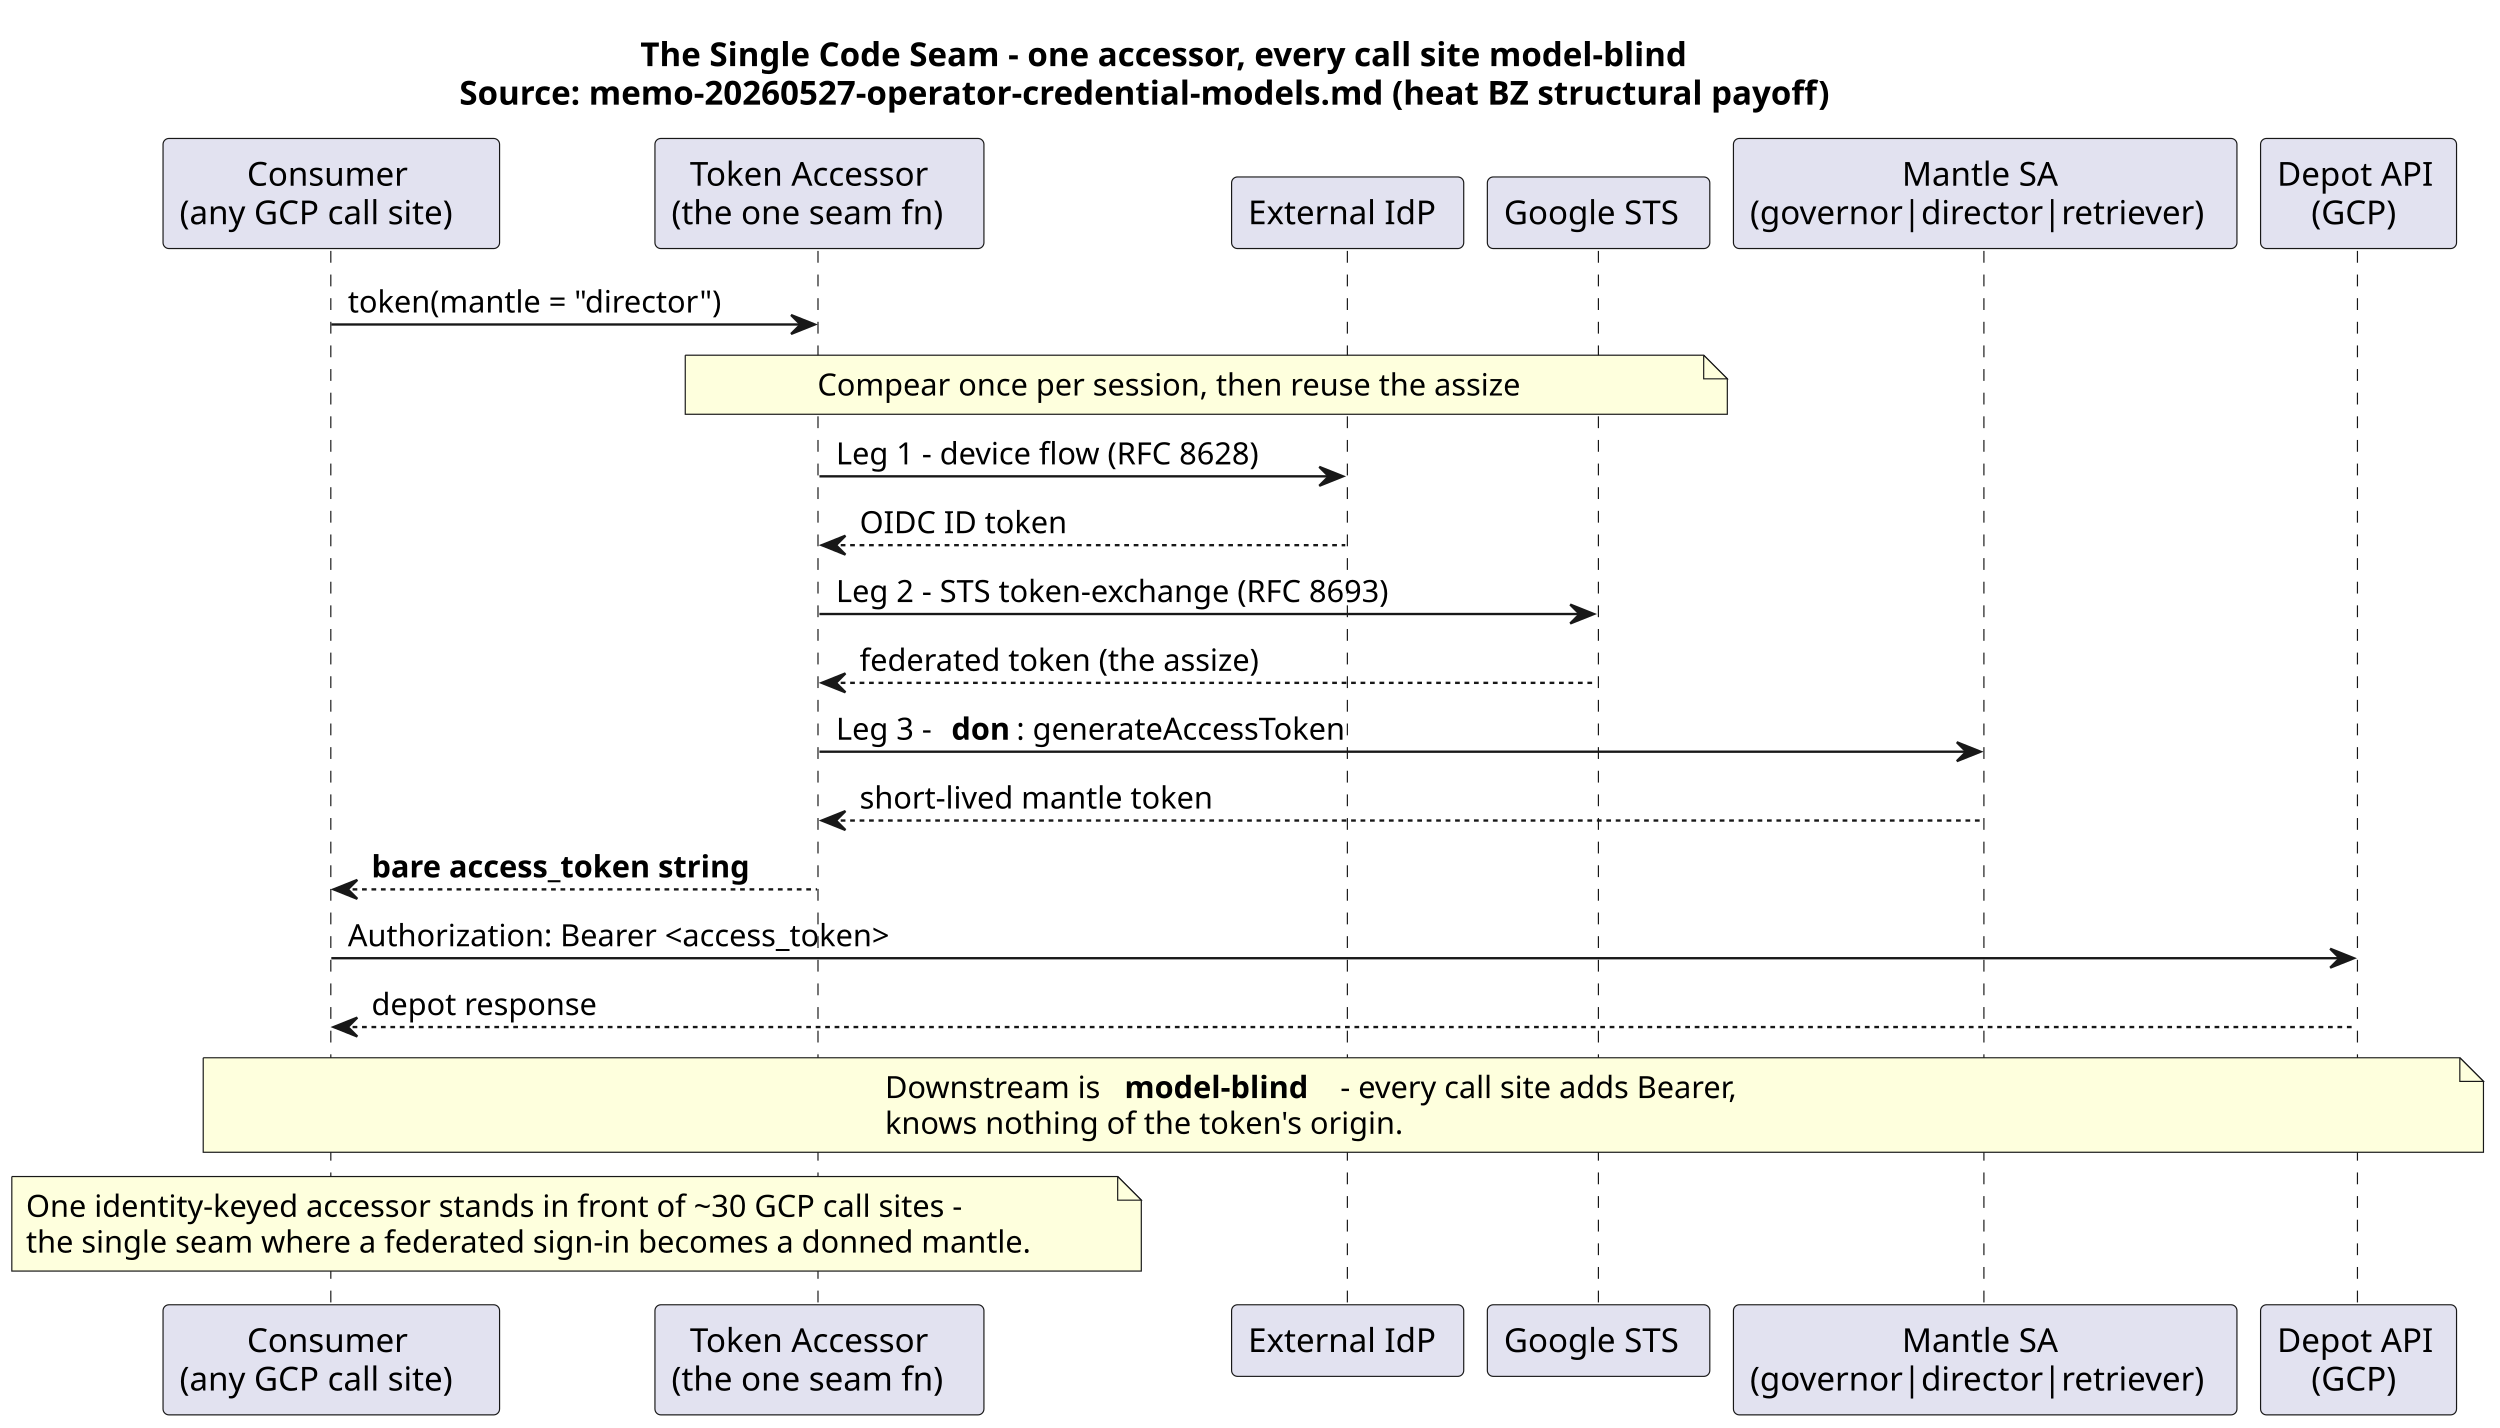
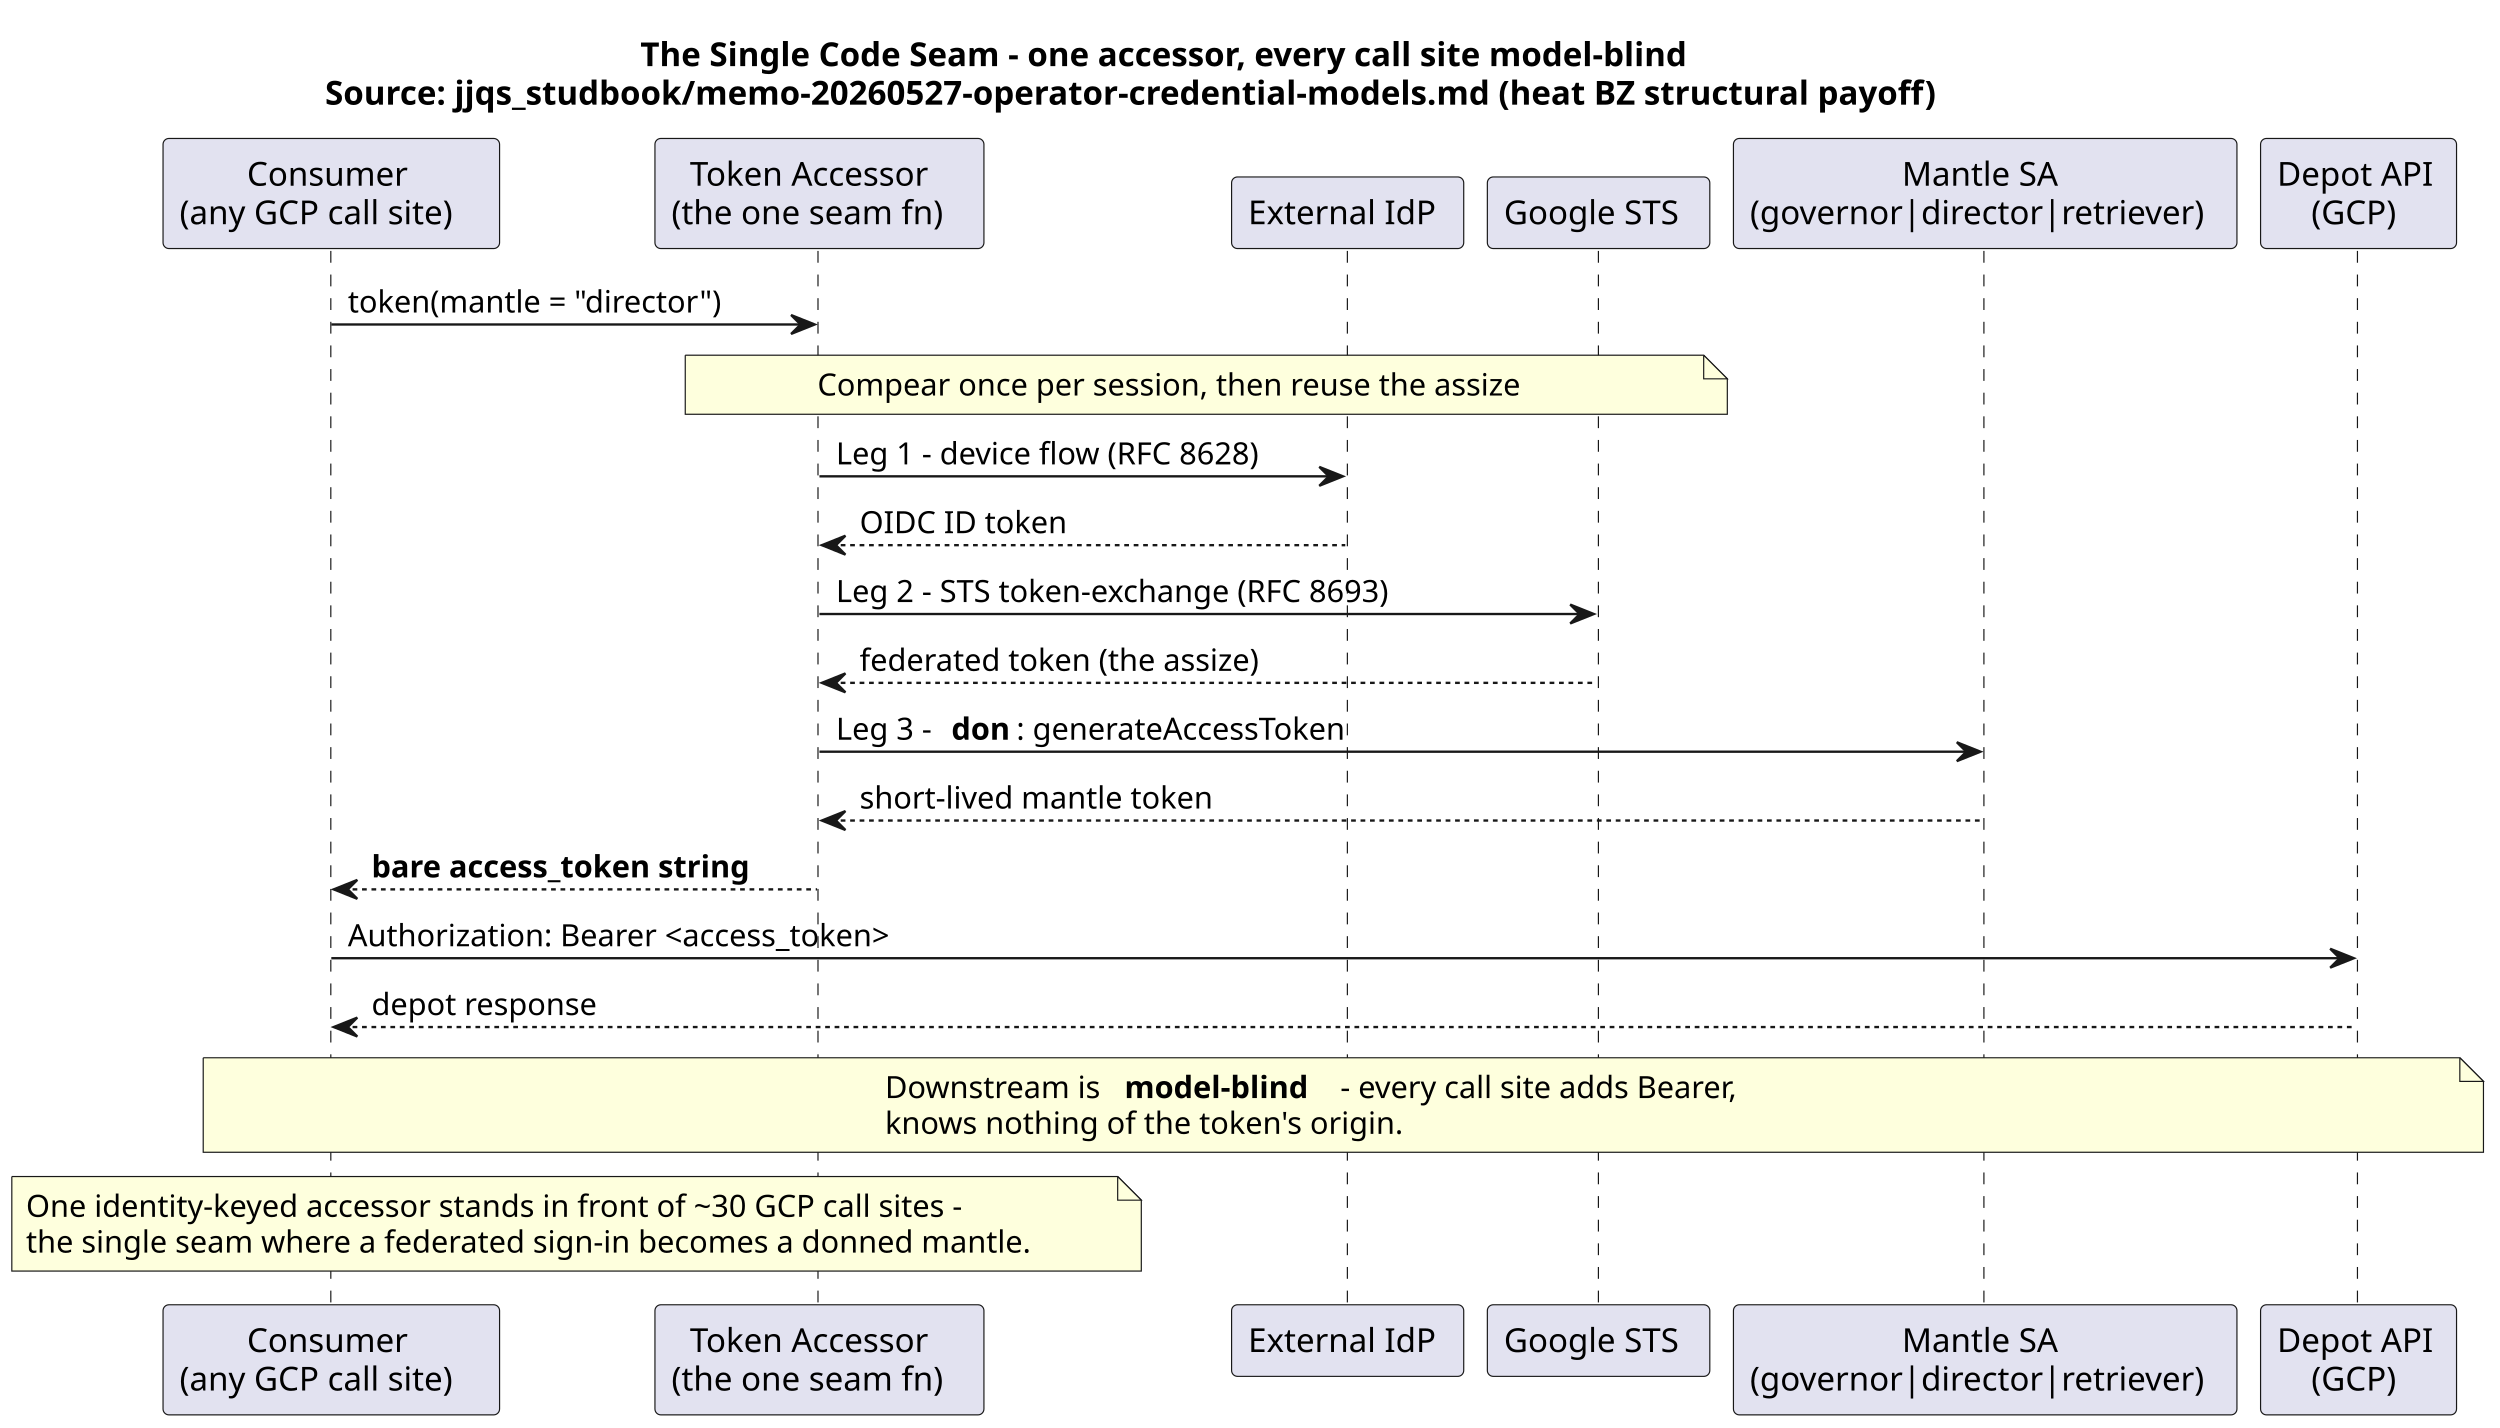
<svg xmlns="http://www.w3.org/2000/svg" contentStyleType="text/css" data-diagram-type="SEQUENCE" height="604px" preserveAspectRatio="none" style="width:1058px;height:604px;background:#FFFFFF;" version="1.1" viewBox="0 0 1058 604" width="1058px" zoomAndPan="magnify">
  <defs />
  <g>
    <text fill="#000000" font-family="sans-serif" font-size="14" font-weight="bold" lengthAdjust="spacing" textLength="513.625" x="270.991" y="27.995">The Single Code Seam - one accessor, every call site model-blind</text>
-     <text fill="#000000" font-family="sans-serif" font-size="14" font-weight="bold" lengthAdjust="spacing" textLength="666.818" x="194.394" y="44.292">Source: memo-20260527-operator-credential-models.md (heat BZ structural payoff)</text>
+     <text fill="#000000" font-family="sans-serif" font-size="14" font-weight="bold" lengthAdjust="spacing" textLength="780.466" x="137.571" y="44.292">Source: jjqs_studbook/memo-20260527-operator-credential-models.md (heat BZ structural payoff)</text>
    <g class="participant-lifeline" data-entity-uid="part1" data-qualified-name="CONS" id="part1-lifeline">
      <g>
        <rect fill="#000000" fill-opacity="0" height="446.992" width="8" x="136.21" y="106.188" />
        <line style="stroke:#181818;stroke-width:0.5;stroke-dasharray:5,5;" x1="140" x2="140" y1="106.188" y2="553.18" />
      </g>
    </g>
    <g class="participant-lifeline" data-entity-uid="part2" data-qualified-name="ACC" id="part2-lifeline">
      <g>
        <rect fill="#000000" fill-opacity="0" height="446.992" width="8" x="342.788" y="106.188" />
        <line style="stroke:#181818;stroke-width:0.5;stroke-dasharray:5,5;" x1="346.174" x2="346.174" y1="106.188" y2="553.18" />
      </g>
    </g>
    <g class="participant-lifeline" data-entity-uid="part3" data-qualified-name="IDP" id="part3-lifeline">
      <g>
        <rect fill="#000000" fill-opacity="0" height="446.992" width="8" x="566.326" y="106.188" />
        <line style="stroke:#181818;stroke-width:0.5;stroke-dasharray:5,5;" x1="570.207" x2="570.207" y1="106.188" y2="553.18" />
      </g>
    </g>
    <g class="participant-lifeline" data-entity-uid="part4" data-qualified-name="STS" id="part4-lifeline">
      <g>
        <rect fill="#000000" fill-opacity="0" height="446.992" width="8" x="672.518" y="106.188" />
        <line style="stroke:#181818;stroke-width:0.5;stroke-dasharray:5,5;" x1="676.446" x2="676.446" y1="106.188" y2="553.18" />
      </g>
    </g>
    <g class="participant-lifeline" data-entity-uid="part5" data-qualified-name="SA" id="part5-lifeline">
      <g>
        <rect fill="#000000" fill-opacity="0" height="446.992" width="8" x="836.132" y="106.188" />
        <line style="stroke:#181818;stroke-width:0.5;stroke-dasharray:5,5;" x1="839.59" x2="839.59" y1="106.188" y2="553.18" />
      </g>
    </g>
    <g class="participant-lifeline" data-entity-uid="part6" data-qualified-name="GCP" id="part6-lifeline">
      <g>
        <rect fill="#000000" fill-opacity="0" height="446.992" width="8" x="994.14" y="106.188" />
        <line style="stroke:#181818;stroke-width:0.5;stroke-dasharray:5,5;" x1="997.673" x2="997.673" y1="106.188" y2="553.18" />
      </g>
    </g>
    <g class="participant participant-head" data-entity-uid="part1" data-qualified-name="CONS" id="part1-head">
      <rect fill="#E2E2F0" height="46.594" rx="2.5" ry="2.5" style="stroke:#181818;stroke-width:0.5;" width="142.42" x="69" y="58.594" />
      <text fill="#000000" font-family="sans-serif" font-size="14" lengthAdjust="spacing" textLength="71.388" x="104.516" y="78.589">Consumer</text>
      <text fill="#000000" font-family="sans-serif" font-size="14" lengthAdjust="spacing" textLength="128.42" x="76" y="94.886">(any GCP call site)</text>
    </g>
    <g class="participant participant-tail" data-entity-uid="part1" data-qualified-name="CONS" id="part1-tail">
      <rect fill="#E2E2F0" height="46.594" rx="2.5" ry="2.5" style="stroke:#181818;stroke-width:0.5;" width="142.42" x="69" y="552.18" />
      <text fill="#000000" font-family="sans-serif" font-size="14" lengthAdjust="spacing" textLength="71.388" x="104.516" y="572.175">Consumer</text>
      <text fill="#000000" font-family="sans-serif" font-size="14" lengthAdjust="spacing" textLength="128.42" x="76" y="588.472">(any GCP call site)</text>
    </g>
    <g class="participant participant-head" data-entity-uid="part2" data-qualified-name="ACC" id="part2-head">
      <rect fill="#E2E2F0" height="46.594" rx="2.5" ry="2.5" style="stroke:#181818;stroke-width:0.5;" width="139.227" x="277.174" y="58.594" />
      <text fill="#000000" font-family="sans-serif" font-size="14" lengthAdjust="spacing" textLength="109.655" x="291.96" y="78.589">Token Accessor</text>
      <text fill="#000000" font-family="sans-serif" font-size="14" lengthAdjust="spacing" textLength="125.228" x="284.174" y="94.886">(the one seam fn)</text>
    </g>
    <g class="participant participant-tail" data-entity-uid="part2" data-qualified-name="ACC" id="part2-tail">
      <rect fill="#E2E2F0" height="46.594" rx="2.5" ry="2.5" style="stroke:#181818;stroke-width:0.5;" width="139.227" x="277.174" y="552.18" />
      <text fill="#000000" font-family="sans-serif" font-size="14" lengthAdjust="spacing" textLength="109.655" x="291.96" y="572.175">Token Accessor</text>
      <text fill="#000000" font-family="sans-serif" font-size="14" lengthAdjust="spacing" textLength="125.228" x="284.174" y="588.472">(the one seam fn)</text>
    </g>
    <g class="participant participant-head" data-entity-uid="part3" data-qualified-name="IDP" id="part3-head">
      <rect fill="#E2E2F0" height="30.297" rx="2.5" ry="2.5" style="stroke:#181818;stroke-width:0.5;" width="98.239" x="521.207" y="74.891" />
      <text fill="#000000" font-family="sans-serif" font-size="14" lengthAdjust="spacing" textLength="84.239" x="528.207" y="94.886">External IdP</text>
    </g>
    <g class="participant participant-tail" data-entity-uid="part3" data-qualified-name="IDP" id="part3-tail">
      <rect fill="#E2E2F0" height="30.297" rx="2.5" ry="2.5" style="stroke:#181818;stroke-width:0.5;" width="98.239" x="521.207" y="552.18" />
      <text fill="#000000" font-family="sans-serif" font-size="14" lengthAdjust="spacing" textLength="84.239" x="528.207" y="572.175">External IdP</text>
    </g>
    <g class="participant participant-head" data-entity-uid="part4" data-qualified-name="STS" id="part4-head">
      <rect fill="#E2E2F0" height="30.297" rx="2.5" ry="2.5" style="stroke:#181818;stroke-width:0.5;" width="94.144" x="629.446" y="74.891" />
      <text fill="#000000" font-family="sans-serif" font-size="14" lengthAdjust="spacing" textLength="80.144" x="636.446" y="94.886">Google STS</text>
    </g>
    <g class="participant participant-tail" data-entity-uid="part4" data-qualified-name="STS" id="part4-tail">
      <rect fill="#E2E2F0" height="30.297" rx="2.5" ry="2.5" style="stroke:#181818;stroke-width:0.5;" width="94.144" x="629.446" y="552.18" />
      <text fill="#000000" font-family="sans-serif" font-size="14" lengthAdjust="spacing" textLength="80.144" x="636.446" y="572.175">Google STS</text>
    </g>
    <g class="participant participant-head" data-entity-uid="part5" data-qualified-name="SA" id="part5-head">
      <rect fill="#E2E2F0" height="46.594" rx="2.5" ry="2.5" style="stroke:#181818;stroke-width:0.5;" width="213.083" x="733.59" y="58.594" />
      <text fill="#000000" font-family="sans-serif" font-size="14" lengthAdjust="spacing" textLength="70.438" x="804.913" y="78.589">Mantle SA</text>
      <text fill="#000000" font-family="sans-serif" font-size="14" lengthAdjust="spacing" textLength="199.083" x="740.59" y="94.886">(governor|director|retriever)</text>
    </g>
    <g class="participant participant-tail" data-entity-uid="part5" data-qualified-name="SA" id="part5-tail">
      <rect fill="#E2E2F0" height="46.594" rx="2.5" ry="2.5" style="stroke:#181818;stroke-width:0.5;" width="213.083" x="733.59" y="552.18" />
      <text fill="#000000" font-family="sans-serif" font-size="14" lengthAdjust="spacing" textLength="70.438" x="804.913" y="572.175">Mantle SA</text>
      <text fill="#000000" font-family="sans-serif" font-size="14" lengthAdjust="spacing" textLength="199.083" x="740.59" y="588.472">(governor|director|retriever)</text>
    </g>
    <g class="participant participant-head" data-entity-uid="part6" data-qualified-name="GCP" id="part6-head">
      <rect fill="#E2E2F0" height="46.594" rx="2.5" ry="2.5" style="stroke:#181818;stroke-width:0.5;" width="82.934" x="956.673" y="58.594" />
      <text fill="#000000" font-family="sans-serif" font-size="14" lengthAdjust="spacing" textLength="68.934" x="963.673" y="78.589">Depot API</text>
      <text fill="#000000" font-family="sans-serif" font-size="14" lengthAdjust="spacing" textLength="39.99" x="978.145" y="94.886">(GCP)</text>
    </g>
    <g class="participant participant-tail" data-entity-uid="part6" data-qualified-name="GCP" id="part6-tail">
      <rect fill="#E2E2F0" height="46.594" rx="2.5" ry="2.5" style="stroke:#181818;stroke-width:0.5;" width="82.934" x="956.673" y="552.18" />
      <text fill="#000000" font-family="sans-serif" font-size="14" lengthAdjust="spacing" textLength="68.934" x="963.673" y="572.175">Depot API</text>
      <text fill="#000000" font-family="sans-serif" font-size="14" lengthAdjust="spacing" textLength="39.99" x="978.145" y="588.472">(GCP)</text>
    </g>
    <g class="message" data-entity-1="part1" data-entity-2="part2" id="msg1">
      <polygon fill="#181818" points="334.788,133.32,344.788,137.32,334.788,141.32,338.788,137.32" style="stroke:#181818;stroke-width:1;" />
      <line style="stroke:#181818;stroke-width:1;" x1="140.21" x2="340.788" y1="137.32" y2="137.32" />
      <text fill="#000000" font-family="sans-serif" font-size="13" lengthAdjust="spacing" textLength="174.402" x="147.21" y="132.254">token(mantle = "director")</text>
    </g>
    <path d="M290,150.32 L290,175.32 L731,175.32 L731,160.32 L721,150.32 L290,150.32" fill="#FEFFDD" style="stroke:#181818;stroke-width:0.5;" />
    <path d="M721,150.32 L721,160.32 L731,160.32 L721,150.32" fill="#FEFFDD" style="stroke:#181818;stroke-width:0.5;" />
    <text fill="#000000" font-family="sans-serif" font-size="13" lengthAdjust="spacing" textLength="320.576" x="345.92" y="167.387">Compear once per session, then reuse the assize</text>
    <g class="message" data-entity-1="part2" data-entity-2="part3" id="msg2">
      <polygon fill="#181818" points="558.326,197.586,568.326,201.586,558.326,205.586,562.326,201.586" style="stroke:#181818;stroke-width:1;" />
      <line style="stroke:#181818;stroke-width:1;" x1="346.788" x2="564.326" y1="201.586" y2="201.586" />
      <text fill="#000000" font-family="sans-serif" font-size="13" lengthAdjust="spacing" textLength="199.539" x="353.788" y="196.52">Leg 1 - device flow (RFC 8628)</text>
    </g>
    <g class="message" data-entity-1="part3" data-entity-2="part2" id="msg3">
      <polygon fill="#181818" points="357.788,226.719,347.788,230.719,357.788,234.719,353.788,230.719" style="stroke:#181818;stroke-width:1;" />
      <line style="stroke:#181818;stroke-width:1;stroke-dasharray:2,2;" x1="351.788" x2="569.326" y1="230.719" y2="230.719" />
      <text fill="#000000" font-family="sans-serif" font-size="13" lengthAdjust="spacing" textLength="92.079" x="363.788" y="225.653">OIDC ID token</text>
    </g>
    <g class="message" data-entity-1="part2" data-entity-2="part4" id="msg4">
      <polygon fill="#181818" points="664.518,255.852,674.518,259.852,664.518,263.852,668.518,259.852" style="stroke:#181818;stroke-width:1;" />
      <line style="stroke:#181818;stroke-width:1;" x1="346.788" x2="670.518" y1="259.852" y2="259.852" />
      <text fill="#000000" font-family="sans-serif" font-size="13" lengthAdjust="spacing" textLength="259.549" x="353.788" y="254.786">Leg 2 - STS token-exchange (RFC 8693)</text>
    </g>
    <g class="message" data-entity-1="part4" data-entity-2="part2" id="msg5">
      <polygon fill="#181818" points="357.788,284.984,347.788,288.984,357.788,292.984,353.788,288.984" style="stroke:#181818;stroke-width:1;" />
      <line style="stroke:#181818;stroke-width:1;stroke-dasharray:2,2;" x1="351.788" x2="675.518" y1="288.984" y2="288.984" />
      <text fill="#000000" font-family="sans-serif" font-size="13" lengthAdjust="spacing" textLength="184.12" x="363.788" y="283.918">federated token (the assize)</text>
    </g>
    <g class="message" data-entity-1="part2" data-entity-2="part5" id="msg6">
      <polygon fill="#181818" points="828.132,314.117,838.132,318.117,828.132,322.117,832.132,318.117" style="stroke:#181818;stroke-width:1;" />
      <line style="stroke:#181818;stroke-width:1;" x1="346.788" x2="834.132" y1="318.117" y2="318.117" />
      <text fill="#000000" font-family="sans-serif" font-size="13" lengthAdjust="spacing" textLength="44.719" x="353.788" y="313.051">Leg 3 -</text>
      <text fill="#000000" font-family="sans-serif" font-size="13" font-weight="bold" lengthAdjust="spacing" textLength="27.492" x="402.639" y="313.051">don</text>
      <text fill="#000000" font-family="sans-serif" font-size="13" lengthAdjust="spacing" textLength="151.798" x="430.131" y="313.051">: generateAccessToken</text>
    </g>
    <g class="message" data-entity-1="part5" data-entity-2="part2" id="msg7">
      <polygon fill="#181818" points="357.788,343.25,347.788,347.25,357.788,351.25,353.788,347.25" style="stroke:#181818;stroke-width:1;" />
      <line style="stroke:#181818;stroke-width:1;stroke-dasharray:2,2;" x1="351.788" x2="839.132" y1="347.25" y2="347.25" />
      <text fill="#000000" font-family="sans-serif" font-size="13" lengthAdjust="spacing" textLength="159.923" x="363.788" y="342.184">short-lived mantle token</text>
    </g>
    <g class="message" data-entity-1="part2" data-entity-2="part1" id="msg8">
      <polygon fill="#181818" points="151.21,372.383,141.21,376.383,151.21,380.383,147.21,376.383" style="stroke:#181818;stroke-width:1;" />
      <line style="stroke:#181818;stroke-width:1;stroke-dasharray:2,2;" x1="145.21" x2="345.788" y1="376.383" y2="376.383" />
      <text fill="#000000" font-family="sans-serif" font-size="13" font-weight="bold" lengthAdjust="spacing" textLength="182.578" x="157.21" y="371.317">bare access_token string</text>
    </g>
    <g class="message" data-entity-1="part1" data-entity-2="part6" id="msg9">
      <polygon fill="#181818" points="986.14,401.516,996.14,405.516,986.14,409.516,990.14,405.516" style="stroke:#181818;stroke-width:1;" />
      <line style="stroke:#181818;stroke-width:1;" x1="140.21" x2="992.14" y1="405.516" y2="405.516" />
      <text fill="#000000" font-family="sans-serif" font-size="13" lengthAdjust="spacing" textLength="252.192" x="147.21" y="400.45">Authorization: Bearer &lt;access_token&gt;</text>
    </g>
    <g class="message" data-entity-1="part6" data-entity-2="part1" id="msg10">
      <polygon fill="#181818" points="151.21,430.648,141.21,434.648,151.21,438.648,147.21,434.648" style="stroke:#181818;stroke-width:1;" />
      <line style="stroke:#181818;stroke-width:1;stroke-dasharray:2,2;" x1="145.21" x2="997.14" y1="434.648" y2="434.648" />
      <text fill="#000000" font-family="sans-serif" font-size="13" lengthAdjust="spacing" textLength="101.017" x="157.21" y="429.582">depot response</text>
    </g>
    <path d="M86,447.648 L86,487.648 L1051,487.648 L1051,457.648 L1041,447.648 L86,447.648" fill="#FEFFDD" style="stroke:#181818;stroke-width:0.5;" />
    <path d="M1041,447.648 L1041,457.648 L1051,457.648 L1041,447.648" fill="#FEFFDD" style="stroke:#181818;stroke-width:0.5;" />
    <text fill="#000000" font-family="sans-serif" font-size="13" lengthAdjust="spacing" textLength="97.195" x="374.537" y="464.715">Downstream is</text>
    <text fill="#000000" font-family="sans-serif" font-size="13" font-weight="bold" lengthAdjust="spacing" textLength="87.23" x="475.865" y="464.715">model-blind</text>
    <text fill="#000000" font-family="sans-serif" font-size="13" lengthAdjust="spacing" textLength="186.843" x="567.227" y="464.715">- every call site adds Bearer,</text>
    <text fill="#000000" font-family="sans-serif" font-size="13" lengthAdjust="spacing" textLength="233.594" x="374.537" y="479.848">knows nothing of the token's origin.</text>
    <path d="M5,497.914 L5,537.914 L483,537.914 L483,507.914 L473,497.914 L5,497.914" fill="#FEFFDD" style="stroke:#181818;stroke-width:0.5;" />
    <path d="M473,497.914 L473,507.914 L483,507.914 L473,497.914" fill="#FEFFDD" style="stroke:#181818;stroke-width:0.5;" />
    <text fill="#000000" font-family="sans-serif" font-size="13" lengthAdjust="spacing" textLength="433.19" x="11" y="514.981">One identity-keyed accessor stands in front of ~30 GCP call sites -</text>
    <text fill="#000000" font-family="sans-serif" font-size="13" lengthAdjust="spacing" textLength="457.019" x="11" y="530.114">the single seam where a federated sign-in becomes a donned mantle.</text>
  </g>
</svg>
